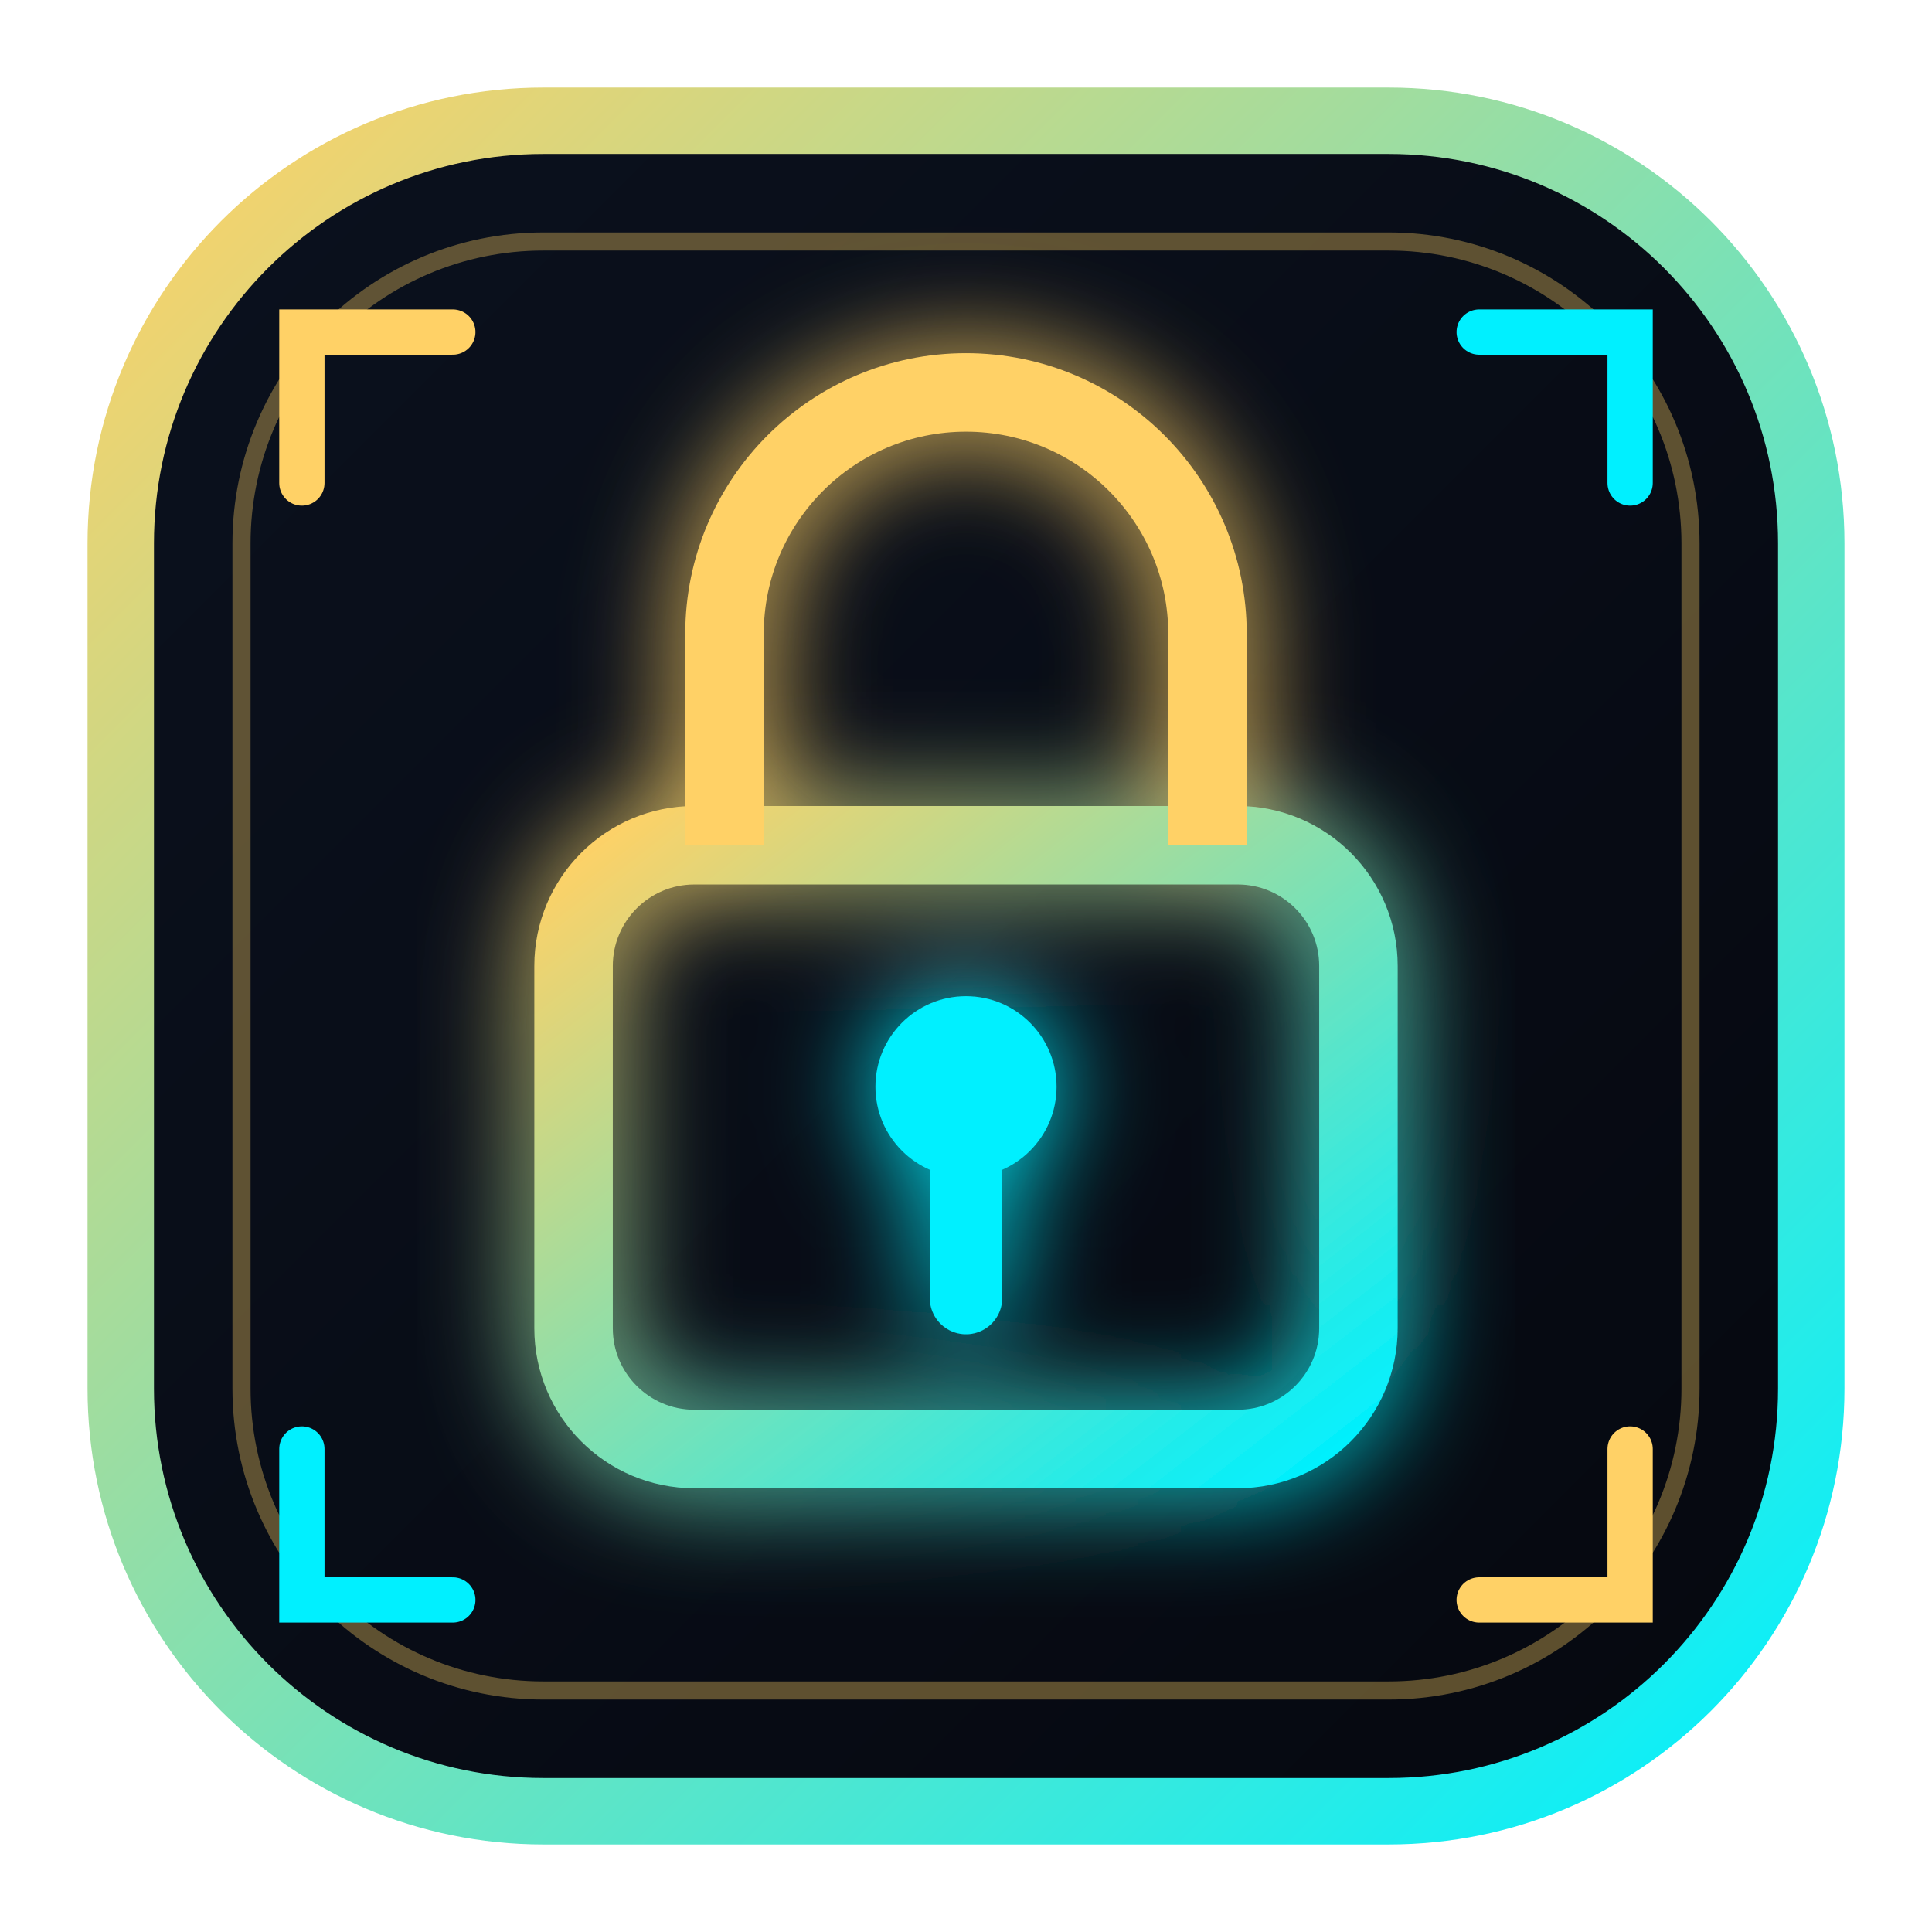
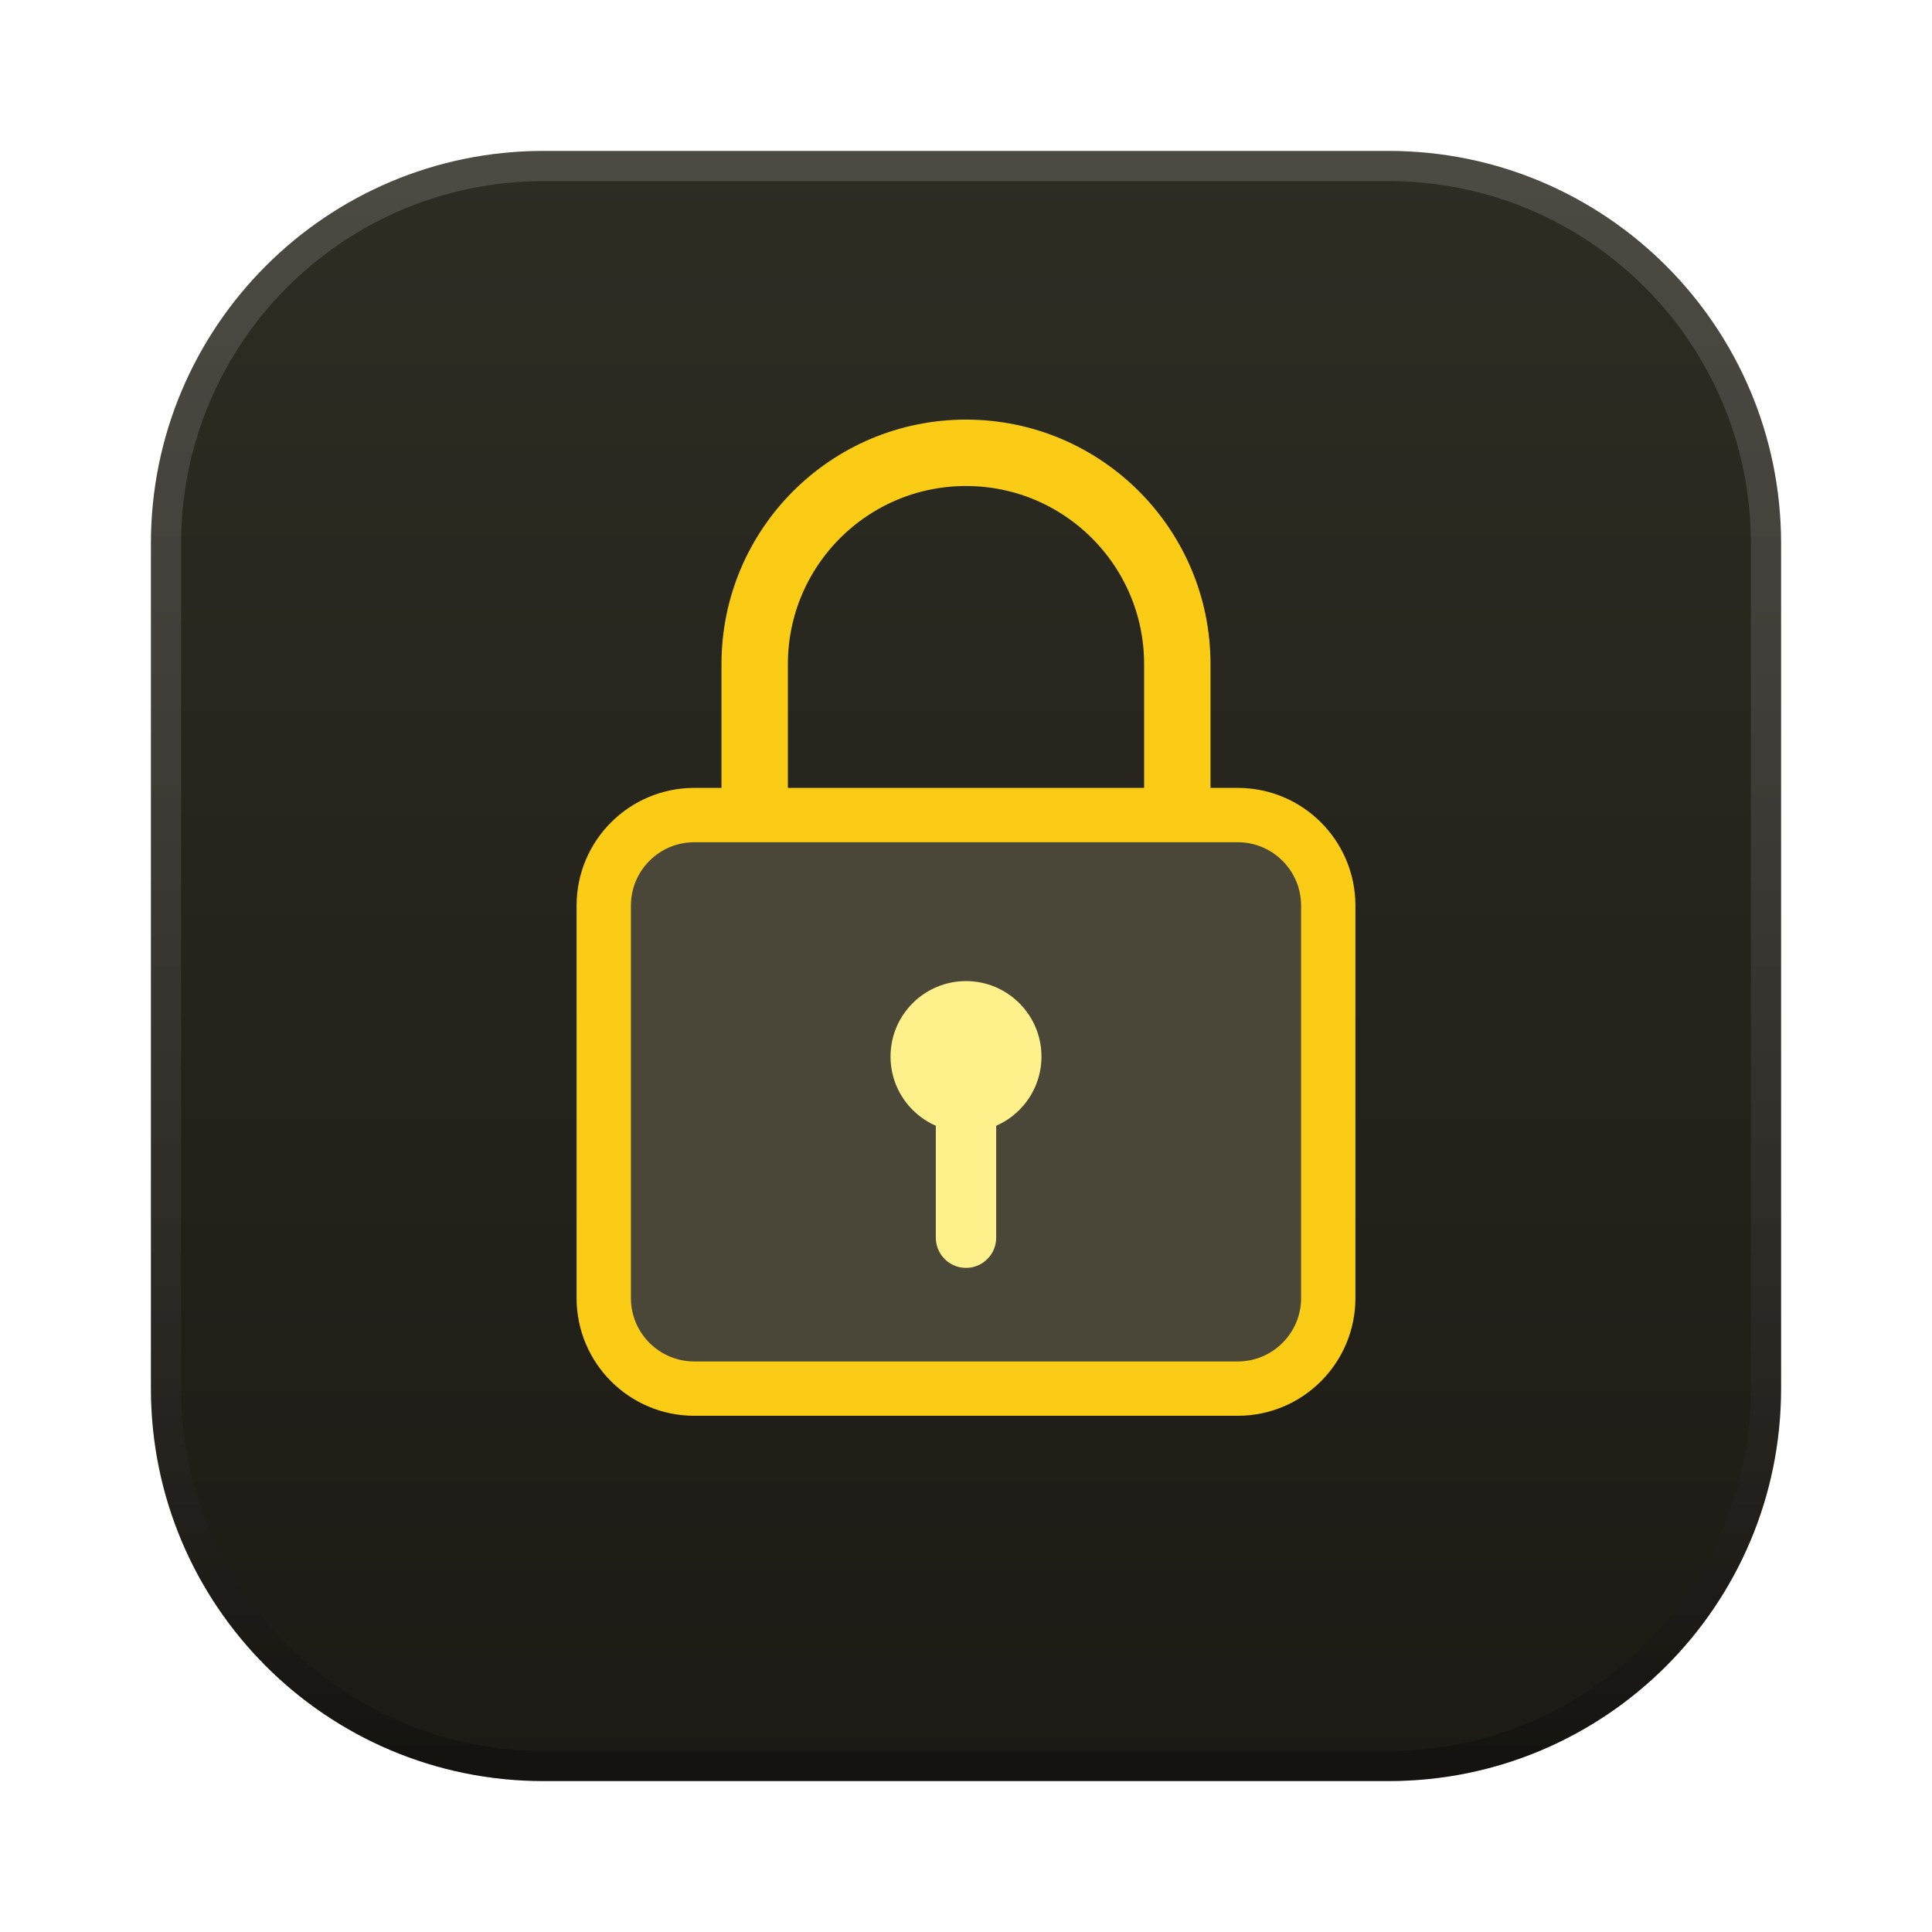
<svg xmlns="http://www.w3.org/2000/svg" viewBox="0 0 64 64" width="64" height="64">
  <defs>
-     <linearGradient id="bg" x1="0%" y1="0%" x2="100%" y2="100%">
-       <stop offset="0%" stop-color="#0b111e" />
-       <stop offset="100%" stop-color="#05080f" />
+     <linearGradient id="squircle_bg_ariaos-vault" x1="0%" y1="0%" x2="0%" y2="100%">
+       <stop offset="0%" stop-color="#2e2d24" />
+       <stop offset="100%" stop-color="#1b1a14" />
    </linearGradient>
-     <linearGradient id="accent" x1="0%" y1="0%" x2="100%" y2="100%">
-       <stop offset="0%" stop-color="#ffd166" />
-       <stop offset="100%" stop-color="#00f0ff" />
+     <linearGradient id="inner_bevel" x1="0%" y1="0%" x2="0%" y2="100%">
+       <stop offset="0%" stop-color="#ffffff" stop-opacity="0.14" />
+       <stop offset="100%" stop-color="#000000" stop-opacity="0.25" />
    </linearGradient>
-     <filter id="glow" x="-20%" y="-20%" width="140%" height="140%">
-       <feGaussianBlur stdDeviation="1.8" result="blur" />
-       <feComposite in="SourceGraphic" in2="blur" operator="over" />
-     </filter>
  </defs>
-   <rect x="4" y="4" width="56" height="56" rx="14" fill="url(#bg)" stroke="url(#accent)" stroke-width="2.2" />
-   <rect x="8" y="8" width="48" height="48" rx="10" fill="none" stroke="#ffd166" stroke-width="0.6" stroke-opacity="0.35" />
-   <path d="M 10 16 L 10 11 L 15 11" fill="none" stroke="#ffd166" stroke-width="1.5" stroke-linecap="round" />
-   <path d="M 54 16 L 54 11 L 49 11" fill="none" stroke="#00f0ff" stroke-width="1.5" stroke-linecap="round" />
-   <path d="M 10 48 L 10 53 L 15 53" fill="none" stroke="#00f0ff" stroke-width="1.5" stroke-linecap="round" />
-   <path d="M 54 48 L 54 53 L 49 53" fill="none" stroke="#ffd166" stroke-width="1.5" stroke-linecap="round" />
-   <g filter="url(#glow)">
-     <rect x="19" y="28" width="26" height="20" rx="4" fill="none" stroke="url(#accent)" stroke-width="2.6" />
-     <path d="M 24 28 L 24 21 A 8 8 0 0 1 40 21 L 40 28" fill="none" stroke="#ffd166" stroke-width="2.6" />
-     <circle cx="32" cy="36" r="3" fill="#00f0ff" />
-     <line x1="32" y1="39" x2="32" y2="43" stroke="#00f0ff" stroke-width="2.4" stroke-linecap="round" />
-   </g>
+   <rect x="5" y="5" width="54" height="54" rx="13" fill="url(#squircle_bg_ariaos-vault)" />
+   <rect x="5.5" y="5.5" width="53" height="53" rx="12.5" fill="none" stroke="url(#inner_bevel)" stroke-width="1" />
+   <rect x="20" y="27" width="24" height="19" rx="3" fill="#4a4738" stroke="#facc15" stroke-width="1.8" />
+   <path d="M 25 27 L 25 22 A 7 7 0 0 1 39 22 L 39 27" fill="none" stroke="#facc15" stroke-width="2.2" />
+   <circle cx="32" cy="35" r="2.5" fill="#fef08a" />
+   <line x1="32" y1="37" x2="32" y2="41" stroke="#fef08a" stroke-width="2" stroke-linecap="round" />
</svg>
